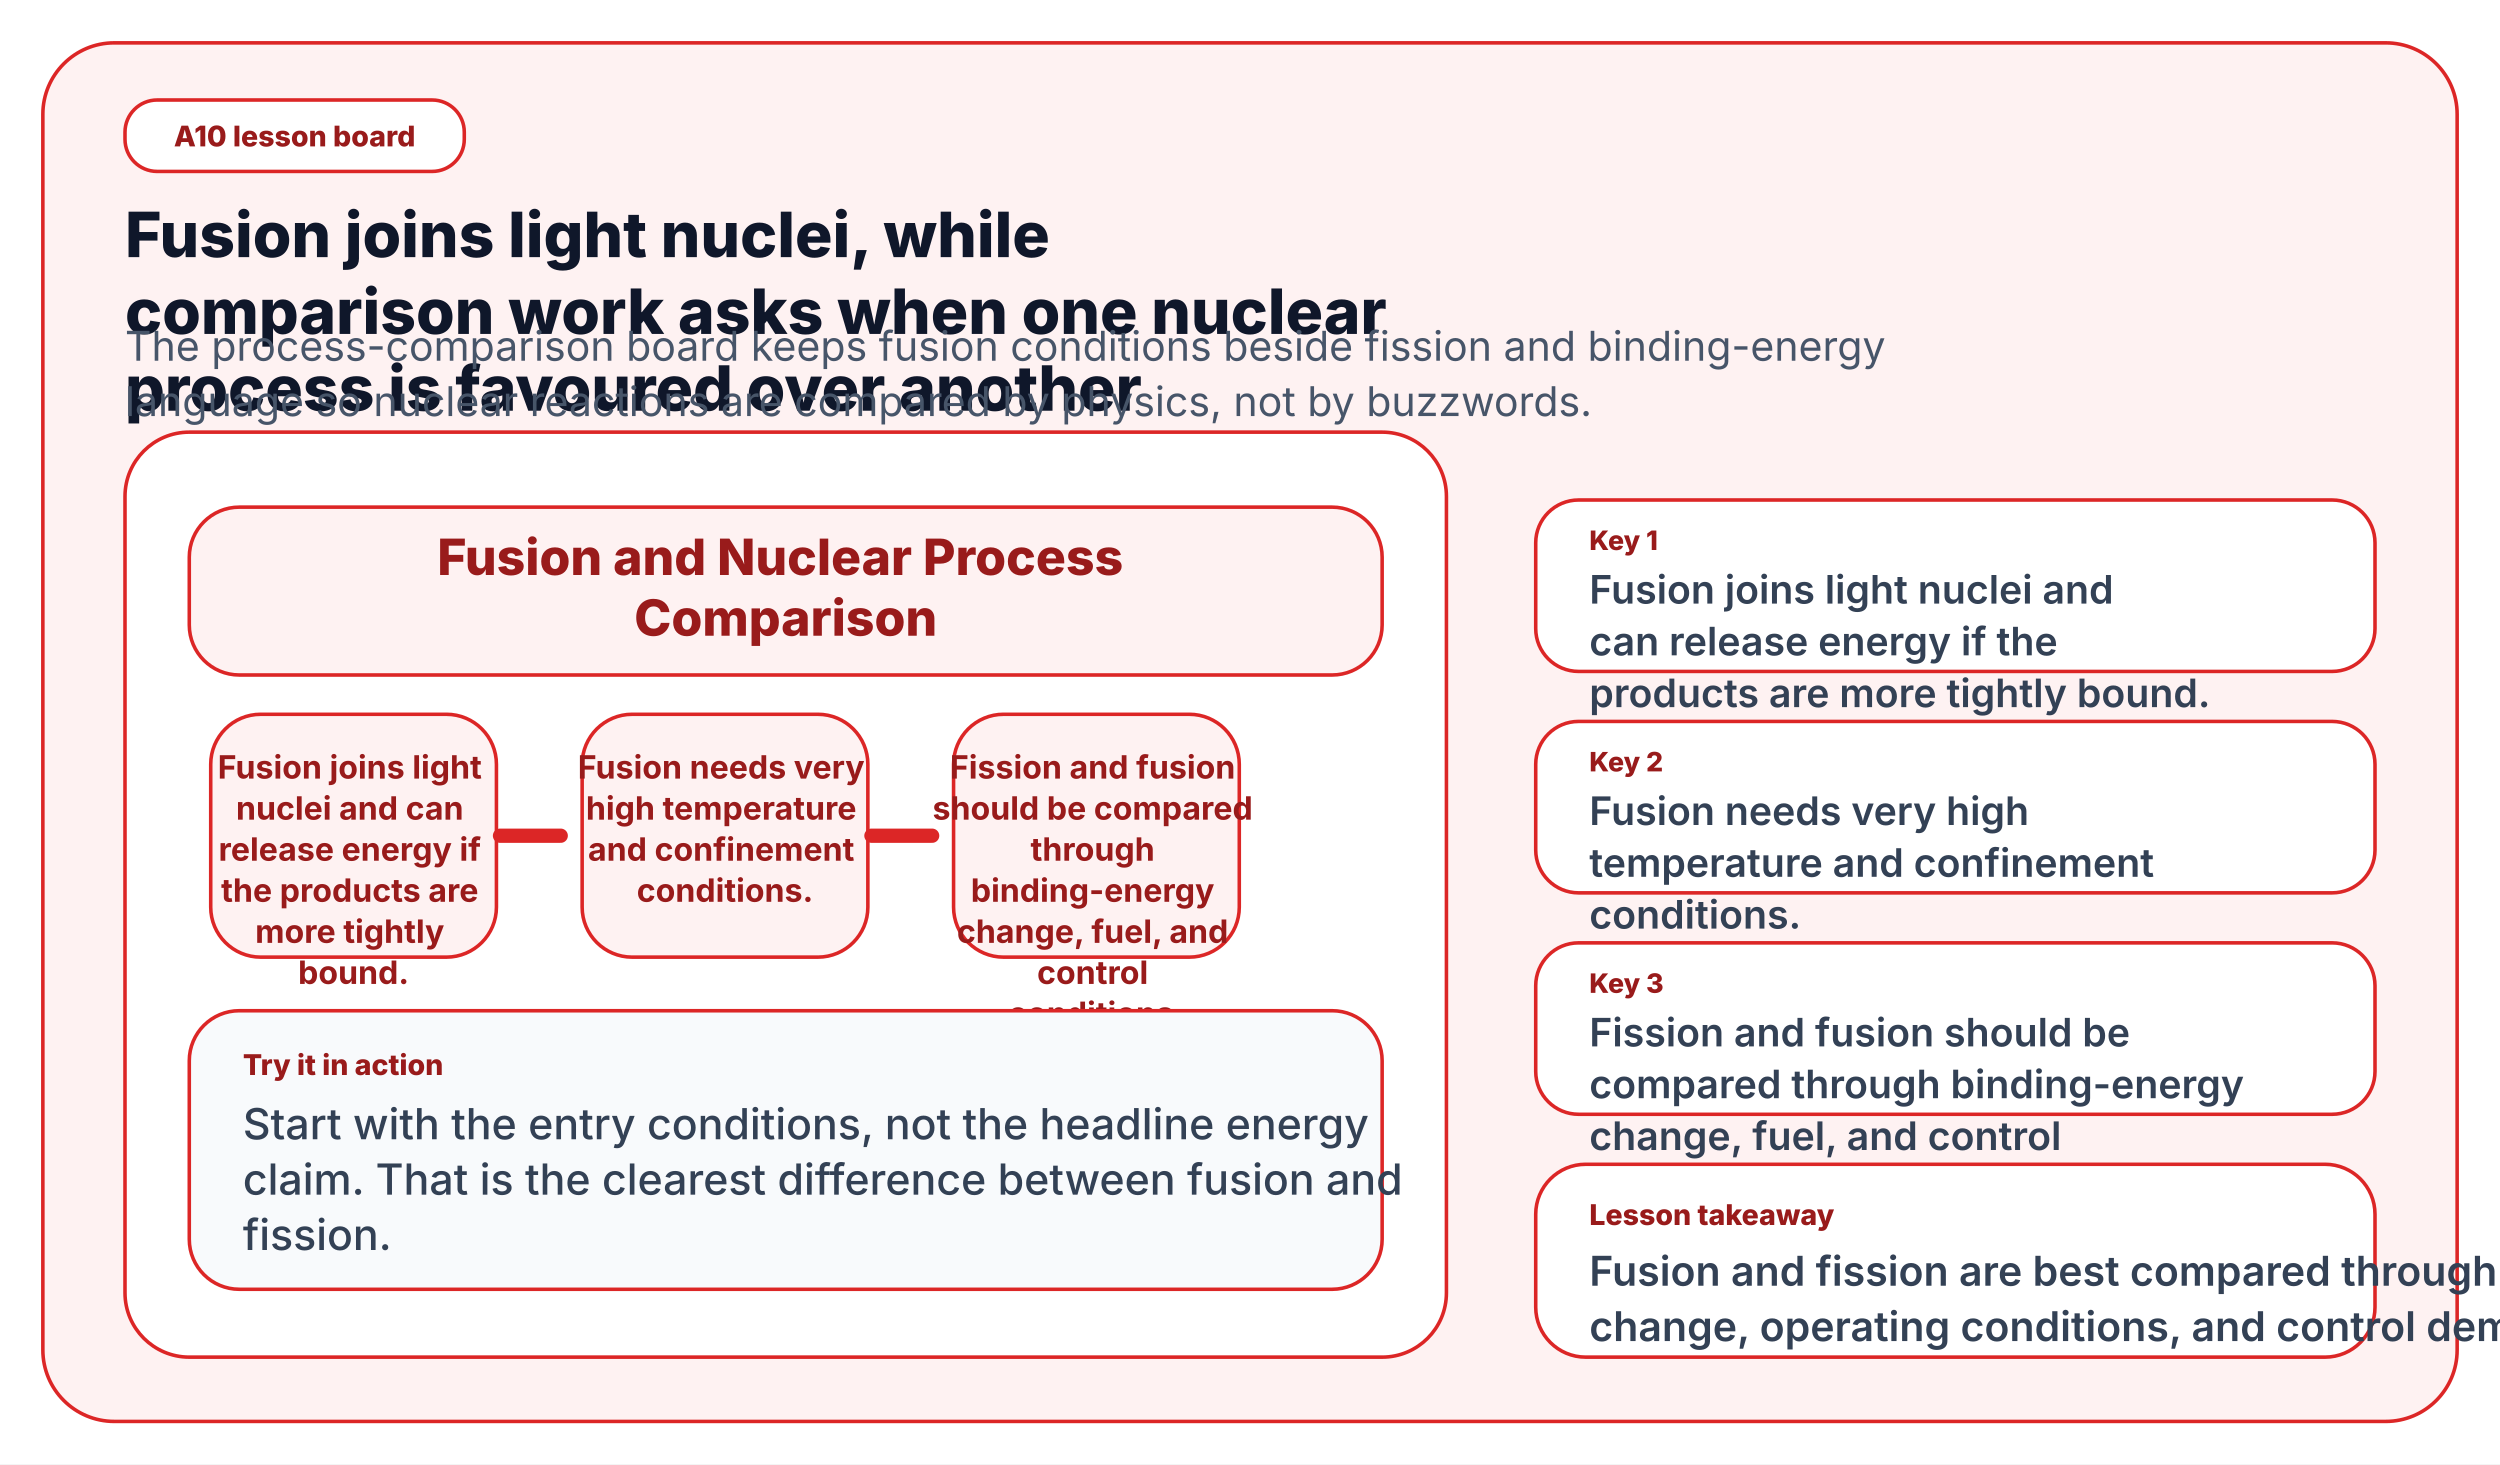
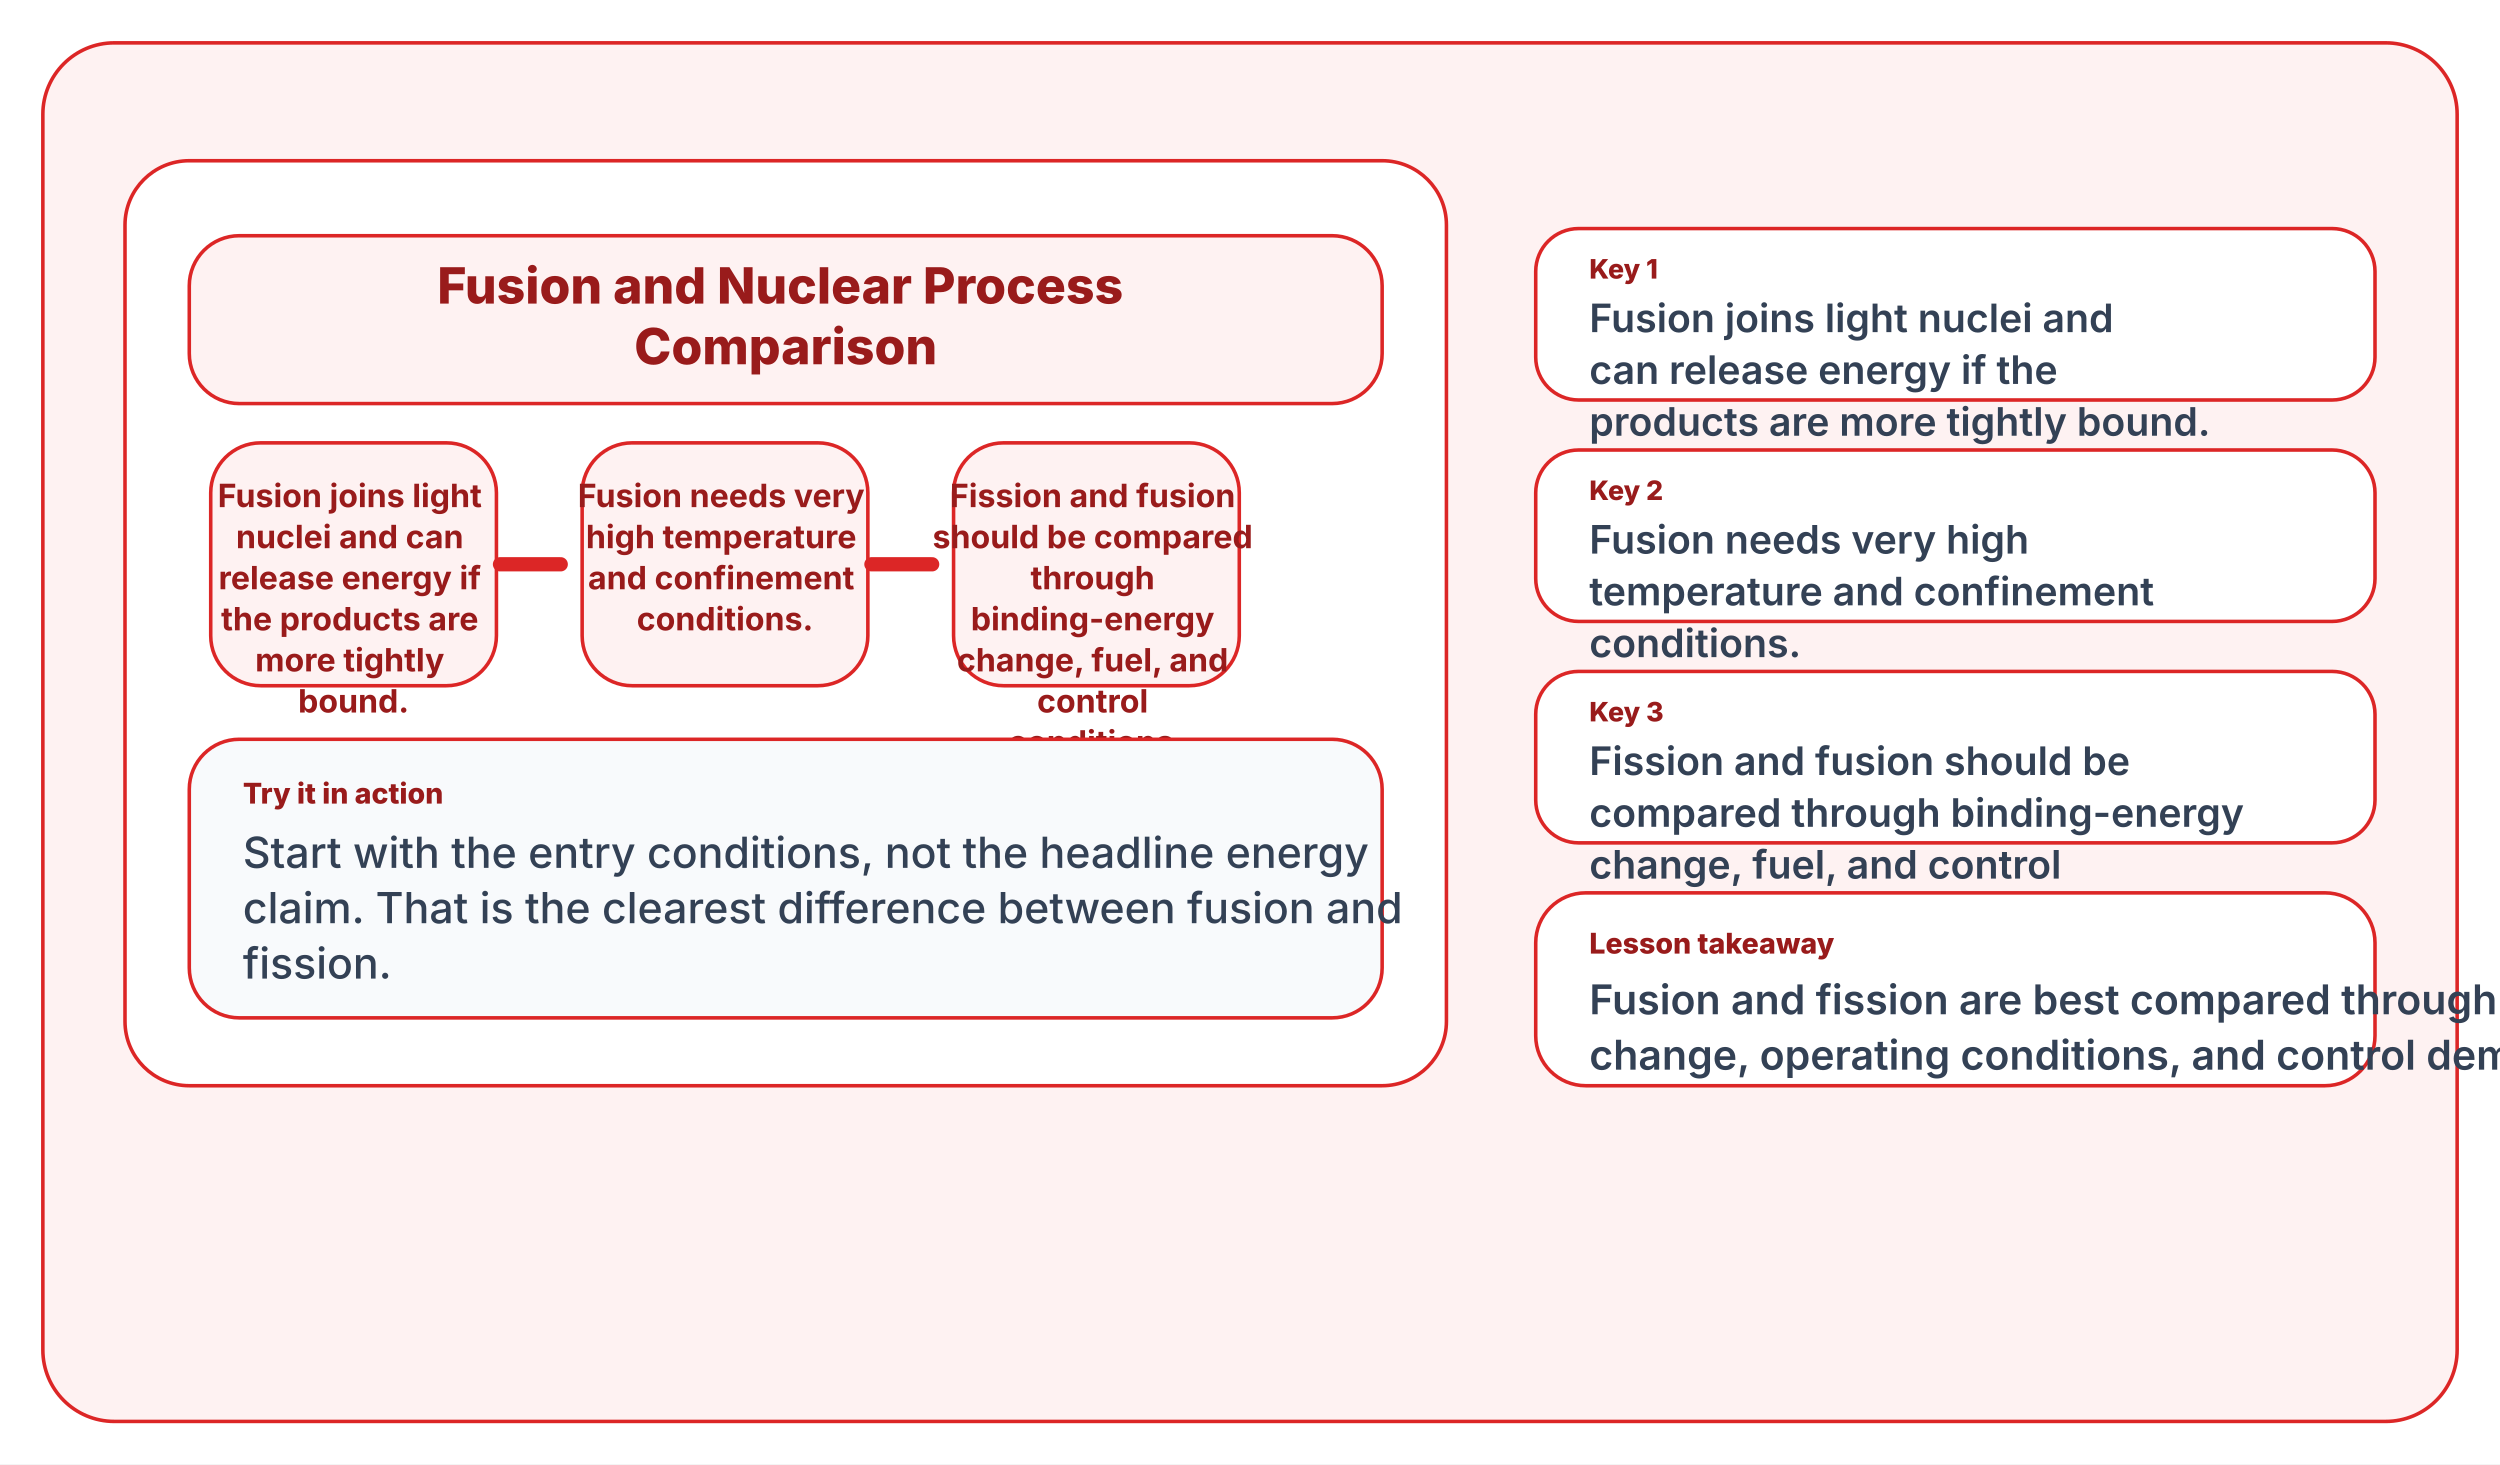
<svg xmlns="http://www.w3.org/2000/svg" width="1400" height="820" viewBox="0 0 1400 820">
  <rect width="1400" height="820" fill="#ffffff" />
  <rect x="24" y="24" width="1352" height="772" rx="40" fill="#fef2f2" stroke="#dc2626" stroke-width="2" />
-   <rect x="70" y="56" width="190" height="40" rx="18" fill="#ffffff" stroke="#dc2626" stroke-width="2" />
-   <text x="165" y="82" fill="#991b1b" font-size="16" font-family="Inter, Segoe UI, Arial, sans-serif" font-weight="800" text-anchor="middle">
-     <tspan x="165" dy="0">A10 lesson board</tspan>
-   </text>
-   <text x="70" y="144" fill="#0f172a" font-size="35" font-family="Inter, Segoe UI, Arial, sans-serif" font-weight="800" text-anchor="start">
-     <tspan x="70" dy="0">Fusion joins light nuclei, while</tspan>
-     <tspan x="70" dy="43">comparison work asks when one nuclear</tspan>
-     <tspan x="70" dy="43">process is favoured over another</tspan>
-   </text>
-   <text x="70" y="202" fill="#475569" font-size="23" font-family="Inter, Segoe UI, Arial, sans-serif" font-weight="400" text-anchor="start">
-     <tspan x="70" dy="0">The process-comparison board keeps fusion conditions beside fission and binding-energy</tspan>
-     <tspan x="70" dy="31">language so nuclear reactions are compared by physics, not by buzzwords.</tspan>
-   </text>
-   <rect x="70" y="242" width="740" height="518" rx="36" fill="#ffffff" stroke="#dc2626" stroke-width="2" />
-   <rect x="106" y="284" width="668" height="94" rx="28" fill="#fef2f2" stroke="#dc2626" stroke-width="2" />
-   <text x="440" y="322" fill="#991b1b" font-size="28" font-family="Inter, Segoe UI, Arial, sans-serif" font-weight="800" text-anchor="middle">
+   <rect x="70" y="90" width="740" height="518" rx="36" fill="#ffffff" stroke="#dc2626" stroke-width="2" />
+   <rect x="106" y="132" width="668" height="94" rx="28" fill="#fef2f2" stroke="#dc2626" stroke-width="2" />
+   <text x="440" y="170" fill="#991b1b" font-size="28" font-family="Inter, Segoe UI, Arial, sans-serif" font-weight="800" text-anchor="middle">
    <tspan x="440" dy="0">Fusion and Nuclear Process</tspan>
    <tspan x="440" dy="34">Comparison</tspan>
  </text>
-   <rect x="118" y="400" width="160" height="136" rx="28" fill="#fef2f2" stroke="#dc2626" stroke-width="2" />
-   <text x="198" y="436" fill="#991b1b" font-size="18" font-family="Inter, Segoe UI, Arial, sans-serif" font-weight="700" text-anchor="middle">
+   <rect x="118" y="248" width="160" height="136" rx="28" fill="#fef2f2" stroke="#dc2626" stroke-width="2" />
+   <text x="198" y="284" fill="#991b1b" font-size="18" font-family="Inter, Segoe UI, Arial, sans-serif" font-weight="700" text-anchor="middle">
    <tspan x="198" dy="0">Fusion joins light</tspan>
    <tspan x="198" dy="23">nuclei and can</tspan>
    <tspan x="198" dy="23">release energy if</tspan>
    <tspan x="198" dy="23">the products are</tspan>
    <tspan x="198" dy="23">more tightly</tspan>
    <tspan x="198" dy="23">bound.</tspan>
  </text>
-   <rect x="326" y="400" width="160" height="136" rx="28" fill="#fef2f2" stroke="#dc2626" stroke-width="2" />
-   <text x="406" y="436" fill="#991b1b" font-size="18" font-family="Inter, Segoe UI, Arial, sans-serif" font-weight="700" text-anchor="middle">
+   <rect x="326" y="248" width="160" height="136" rx="28" fill="#fef2f2" stroke="#dc2626" stroke-width="2" />
+   <text x="406" y="284" fill="#991b1b" font-size="18" font-family="Inter, Segoe UI, Arial, sans-serif" font-weight="700" text-anchor="middle">
    <tspan x="406" dy="0">Fusion needs very</tspan>
    <tspan x="406" dy="23">high temperature</tspan>
    <tspan x="406" dy="23">and confinement</tspan>
    <tspan x="406" dy="23">conditions.</tspan>
  </text>
-   <rect x="534" y="400" width="160" height="136" rx="28" fill="#fef2f2" stroke="#dc2626" stroke-width="2" />
-   <text x="614" y="436" fill="#991b1b" font-size="18" font-family="Inter, Segoe UI, Arial, sans-serif" font-weight="700" text-anchor="middle">
+   <rect x="534" y="248" width="160" height="136" rx="28" fill="#fef2f2" stroke="#dc2626" stroke-width="2" />
+   <text x="614" y="284" fill="#991b1b" font-size="18" font-family="Inter, Segoe UI, Arial, sans-serif" font-weight="700" text-anchor="middle">
    <tspan x="614" dy="0">Fission and fusion</tspan>
    <tspan x="614" dy="23">should be compared</tspan>
    <tspan x="614" dy="23">through</tspan>
    <tspan x="614" dy="23">binding-energy</tspan>
    <tspan x="614" dy="23">change, fuel, and</tspan>
    <tspan x="614" dy="23">control</tspan>
    <tspan x="614" dy="23">conditions.</tspan>
  </text>
-   <line x1="280" y1="468" x2="314" y2="468" stroke="#dc2626" stroke-width="8" stroke-linecap="round" />
-   <line x1="488" y1="468" x2="522" y2="468" stroke="#dc2626" stroke-width="8" stroke-linecap="round" />
-   <rect x="106" y="566" width="668" height="156" rx="28" fill="#f8fafc" stroke="#dc2626" stroke-width="2" />
-   <text x="136" y="602" fill="#991b1b" font-size="16" font-family="Inter, Segoe UI, Arial, sans-serif" font-weight="800" text-anchor="start">
+   <line x1="280" y1="316" x2="314" y2="316" stroke="#dc2626" stroke-width="8" stroke-linecap="round" />
+   <line x1="488" y1="316" x2="522" y2="316" stroke="#dc2626" stroke-width="8" stroke-linecap="round" />
+   <rect x="106" y="414" width="668" height="156" rx="28" fill="#f8fafc" stroke="#dc2626" stroke-width="2" />
+   <text x="136" y="450" fill="#991b1b" font-size="16" font-family="Inter, Segoe UI, Arial, sans-serif" font-weight="800" text-anchor="start">
    <tspan x="136" dy="0">Try it in action</tspan>
  </text>
-   <text x="136" y="638" fill="#334155" font-size="24" font-family="Inter, Segoe UI, Arial, sans-serif" font-weight="500" text-anchor="start">
+   <text x="136" y="486" fill="#334155" font-size="24" font-family="Inter, Segoe UI, Arial, sans-serif" font-weight="500" text-anchor="start">
    <tspan x="136" dy="0">Start with the entry conditions, not the headline energy</tspan>
    <tspan x="136" dy="31">claim. That is the clearest difference between fusion and</tspan>
    <tspan x="136" dy="31">fission.</tspan>
  </text>
-   <rect x="860" y="280" width="470" height="96" rx="24" fill="#ffffff" stroke="#dc2626" stroke-width="2" />
-   <text x="890" y="308" fill="#991b1b" font-size="15" font-family="Inter, Segoe UI, Arial, sans-serif" font-weight="800" text-anchor="start">
+   <rect x="860" y="128" width="470" height="96" rx="24" fill="#ffffff" stroke="#dc2626" stroke-width="2" />
+   <text x="890" y="156" fill="#991b1b" font-size="15" font-family="Inter, Segoe UI, Arial, sans-serif" font-weight="800" text-anchor="start">
    <tspan x="890" dy="0">Key 1</tspan>
  </text>
-   <text x="890" y="338" fill="#334155" font-size="22" font-family="Inter, Segoe UI, Arial, sans-serif" font-weight="600" text-anchor="start">
+   <text x="890" y="186" fill="#334155" font-size="22" font-family="Inter, Segoe UI, Arial, sans-serif" font-weight="600" text-anchor="start">
    <tspan x="890" dy="0">Fusion joins light nuclei and</tspan>
    <tspan x="890" dy="29">can release energy if the</tspan>
    <tspan x="890" dy="29">products are more tightly bound.</tspan>
  </text>
-   <rect x="860" y="404" width="470" height="96" rx="24" fill="#ffffff" stroke="#dc2626" stroke-width="2" />
-   <text x="890" y="432" fill="#991b1b" font-size="15" font-family="Inter, Segoe UI, Arial, sans-serif" font-weight="800" text-anchor="start">
+   <rect x="860" y="252" width="470" height="96" rx="24" fill="#ffffff" stroke="#dc2626" stroke-width="2" />
+   <text x="890" y="280" fill="#991b1b" font-size="15" font-family="Inter, Segoe UI, Arial, sans-serif" font-weight="800" text-anchor="start">
    <tspan x="890" dy="0">Key 2</tspan>
  </text>
-   <text x="890" y="462" fill="#334155" font-size="22" font-family="Inter, Segoe UI, Arial, sans-serif" font-weight="600" text-anchor="start">
+   <text x="890" y="310" fill="#334155" font-size="22" font-family="Inter, Segoe UI, Arial, sans-serif" font-weight="600" text-anchor="start">
    <tspan x="890" dy="0">Fusion needs very high</tspan>
    <tspan x="890" dy="29">temperature and confinement</tspan>
    <tspan x="890" dy="29">conditions.</tspan>
  </text>
-   <rect x="860" y="528" width="470" height="96" rx="24" fill="#ffffff" stroke="#dc2626" stroke-width="2" />
-   <text x="890" y="556" fill="#991b1b" font-size="15" font-family="Inter, Segoe UI, Arial, sans-serif" font-weight="800" text-anchor="start">
+   <rect x="860" y="376" width="470" height="96" rx="24" fill="#ffffff" stroke="#dc2626" stroke-width="2" />
+   <text x="890" y="404" fill="#991b1b" font-size="15" font-family="Inter, Segoe UI, Arial, sans-serif" font-weight="800" text-anchor="start">
    <tspan x="890" dy="0">Key 3</tspan>
  </text>
-   <text x="890" y="586" fill="#334155" font-size="22" font-family="Inter, Segoe UI, Arial, sans-serif" font-weight="600" text-anchor="start">
+   <text x="890" y="434" fill="#334155" font-size="22" font-family="Inter, Segoe UI, Arial, sans-serif" font-weight="600" text-anchor="start">
    <tspan x="890" dy="0">Fission and fusion should be</tspan>
    <tspan x="890" dy="29">compared through binding-energy</tspan>
    <tspan x="890" dy="29">change, fuel, and control</tspan>
    <tspan x="890" dy="29">conditions.</tspan>
  </text>
-   <rect x="860" y="652" width="470" height="108" rx="28" fill="#ffffff" stroke="#dc2626" stroke-width="2" />
-   <text x="890" y="686" fill="#991b1b" font-size="16" font-family="Inter, Segoe UI, Arial, sans-serif" font-weight="800" text-anchor="start">
+   <rect x="860" y="500" width="470" height="108" rx="28" fill="#ffffff" stroke="#dc2626" stroke-width="2" />
+   <text x="890" y="534" fill="#991b1b" font-size="16" font-family="Inter, Segoe UI, Arial, sans-serif" font-weight="800" text-anchor="start">
    <tspan x="890" dy="0">Lesson takeaway</tspan>
  </text>
-   <text x="890" y="720" fill="#334155" font-size="23" font-family="Inter, Segoe UI, Arial, sans-serif" font-weight="600" text-anchor="start">
+   <text x="890" y="568" fill="#334155" font-size="23" font-family="Inter, Segoe UI, Arial, sans-serif" font-weight="600" text-anchor="start">
    <tspan x="890" dy="0">Fusion and fission are best compared through binding-energy</tspan>
    <tspan x="890" dy="31">change, operating conditions, and control demands.</tspan>
  </text>
</svg>
